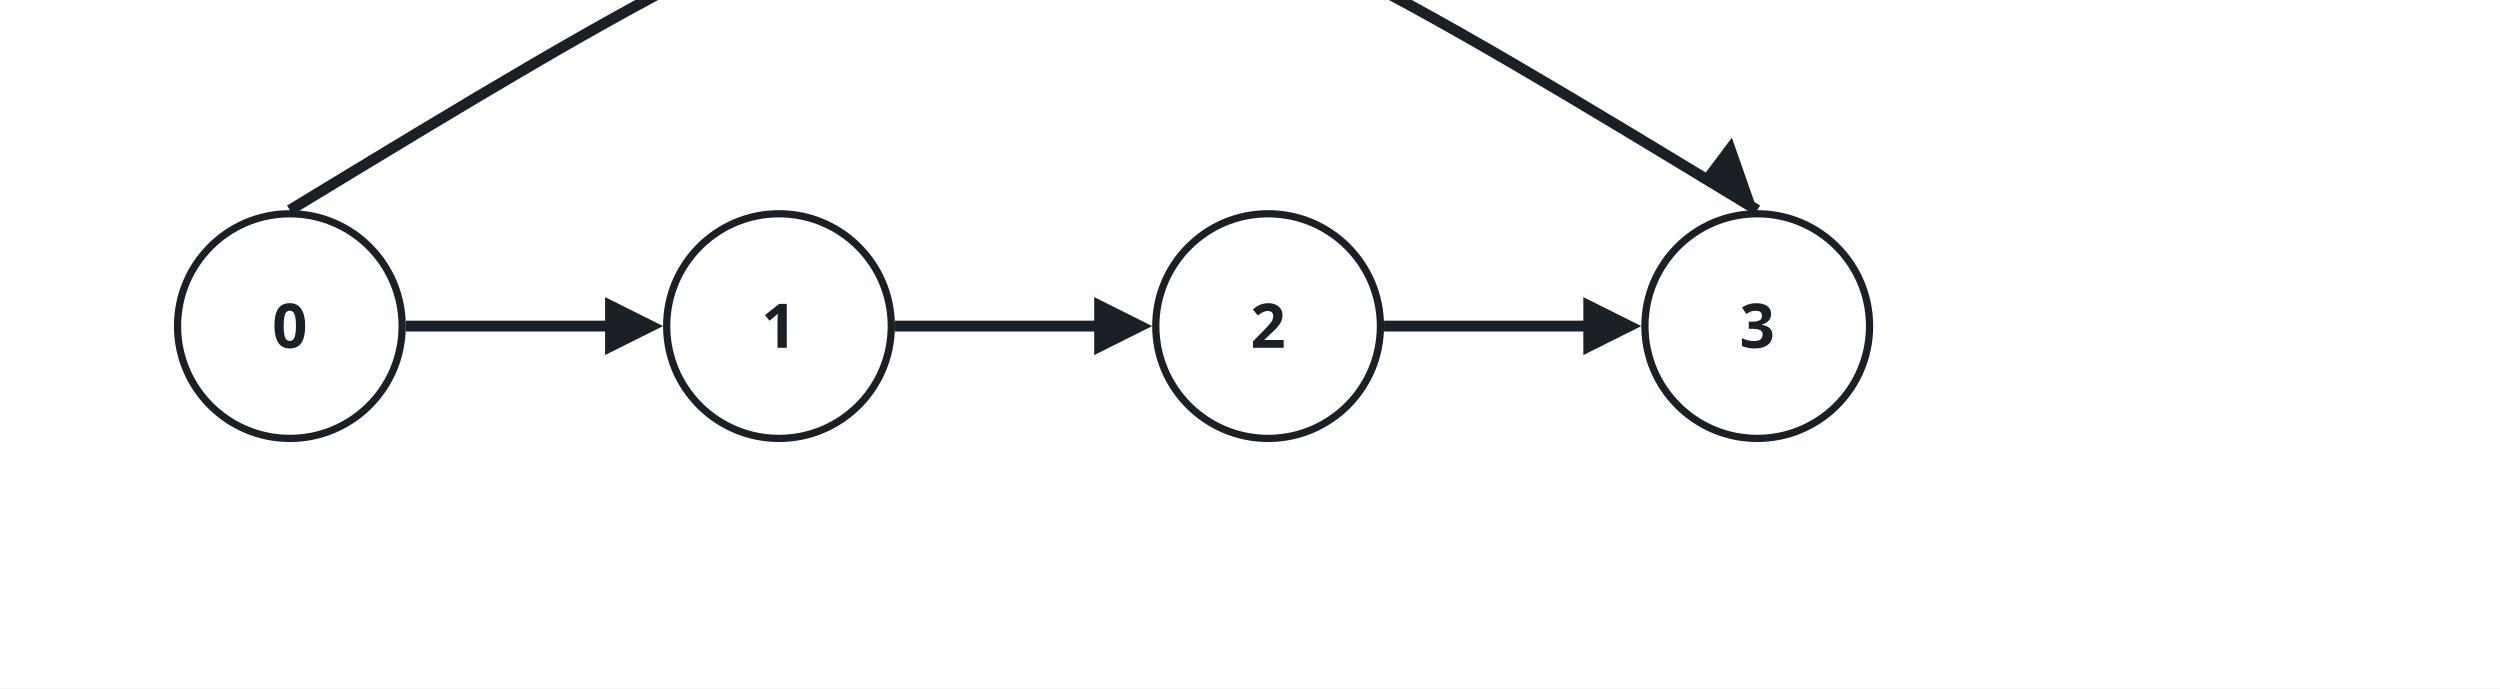
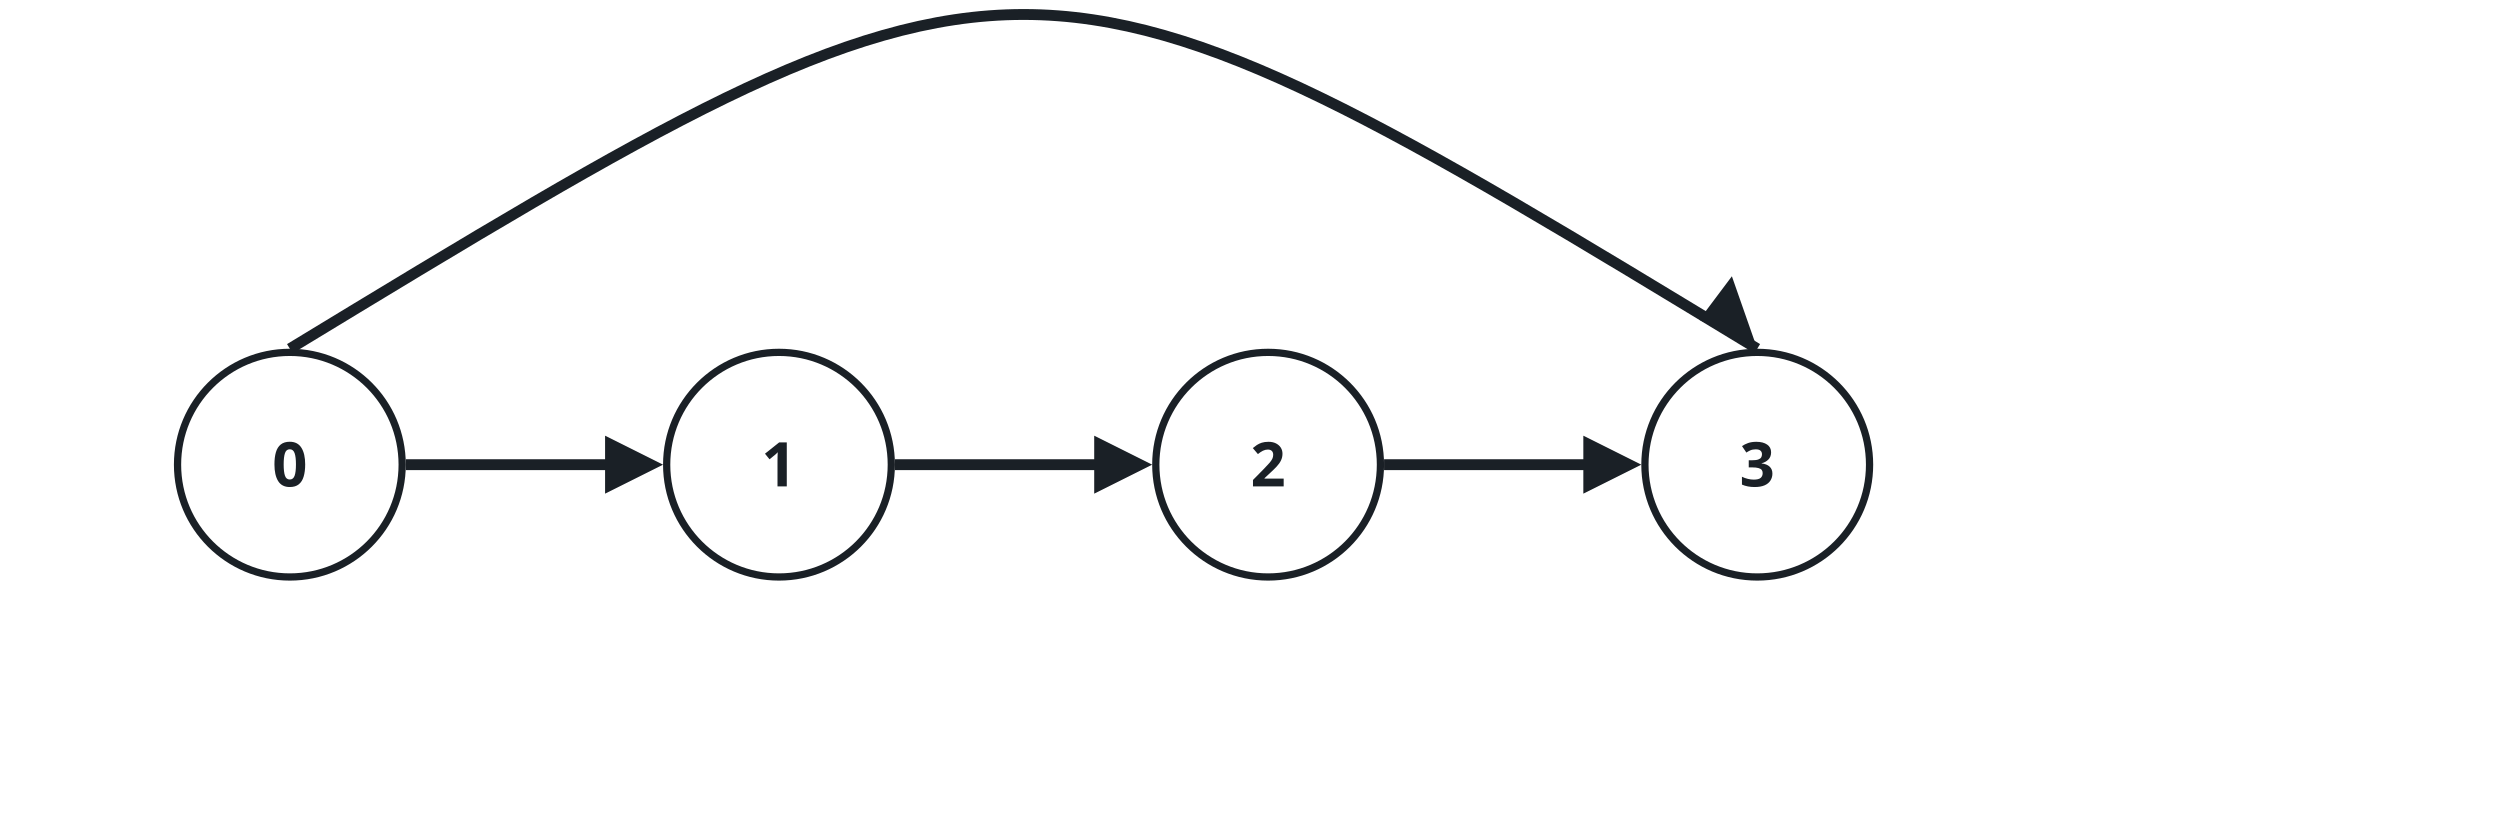
- <svg xmlns="http://www.w3.org/2000/svg" viewBox="0 0 690 190" font-family="IBM Plex Sans, system-ui, sans-serif" font-size="14">
-   <rect width="100%" height="100%" fill="#ffffff" />
+ <svg xmlns="http://www.w3.org/2000/svg" viewBox="0 -38.25 690 228.25" font-family="IBM Plex Sans, system-ui, sans-serif" font-size="14">
+   <rect x="0" y="-38.25" width="690" height="228.25" fill="#ffffff" />
  <line x1="112" y1="90" x2="178" y2="90" stroke="#1a2026" stroke-width="3" />
  <path d="M183,90 L167,82 L167,98 Z" fill="#1a2026" />
  <line x1="247" y1="90" x2="313" y2="90" stroke="#1a2026" stroke-width="3" />
  <path d="M318,90 L302,82 L302,98 Z" fill="#1a2026" />
  <line x1="382" y1="90" x2="448" y2="90" stroke="#1a2026" stroke-width="3" />
  <path d="M453,90 L437,82 L437,98 Z" fill="#1a2026" />
  <path d="M80,58 C282.5,-65 282.5,-65 485,58" fill="none" stroke="#1a2026" stroke-width="3" />
  <path d="M485,58 L469,50 L478,38 Z" fill="#1a2026" />
  <circle cx="80" cy="90" r="31" fill="#ffffff" stroke="#1a2026" stroke-width="2" />
  <text x="80" y="96" text-anchor="middle" fill="#1a2026" font-size="17" font-weight="700">0</text>
  <circle cx="215" cy="90" r="31" fill="#ffffff" stroke="#1a2026" stroke-width="2" />
  <text x="215" y="96" text-anchor="middle" fill="#1a2026" font-size="17" font-weight="700">1</text>
  <circle cx="350" cy="90" r="31" fill="#ffffff" stroke="#1a2026" stroke-width="2" />
  <text x="350" y="96" text-anchor="middle" fill="#1a2026" font-size="17" font-weight="700">2</text>
  <circle cx="485" cy="90" r="31" fill="#ffffff" stroke="#1a2026" stroke-width="2" />
  <text x="485" y="96" text-anchor="middle" fill="#1a2026" font-size="17" font-weight="700">3</text>
</svg>
